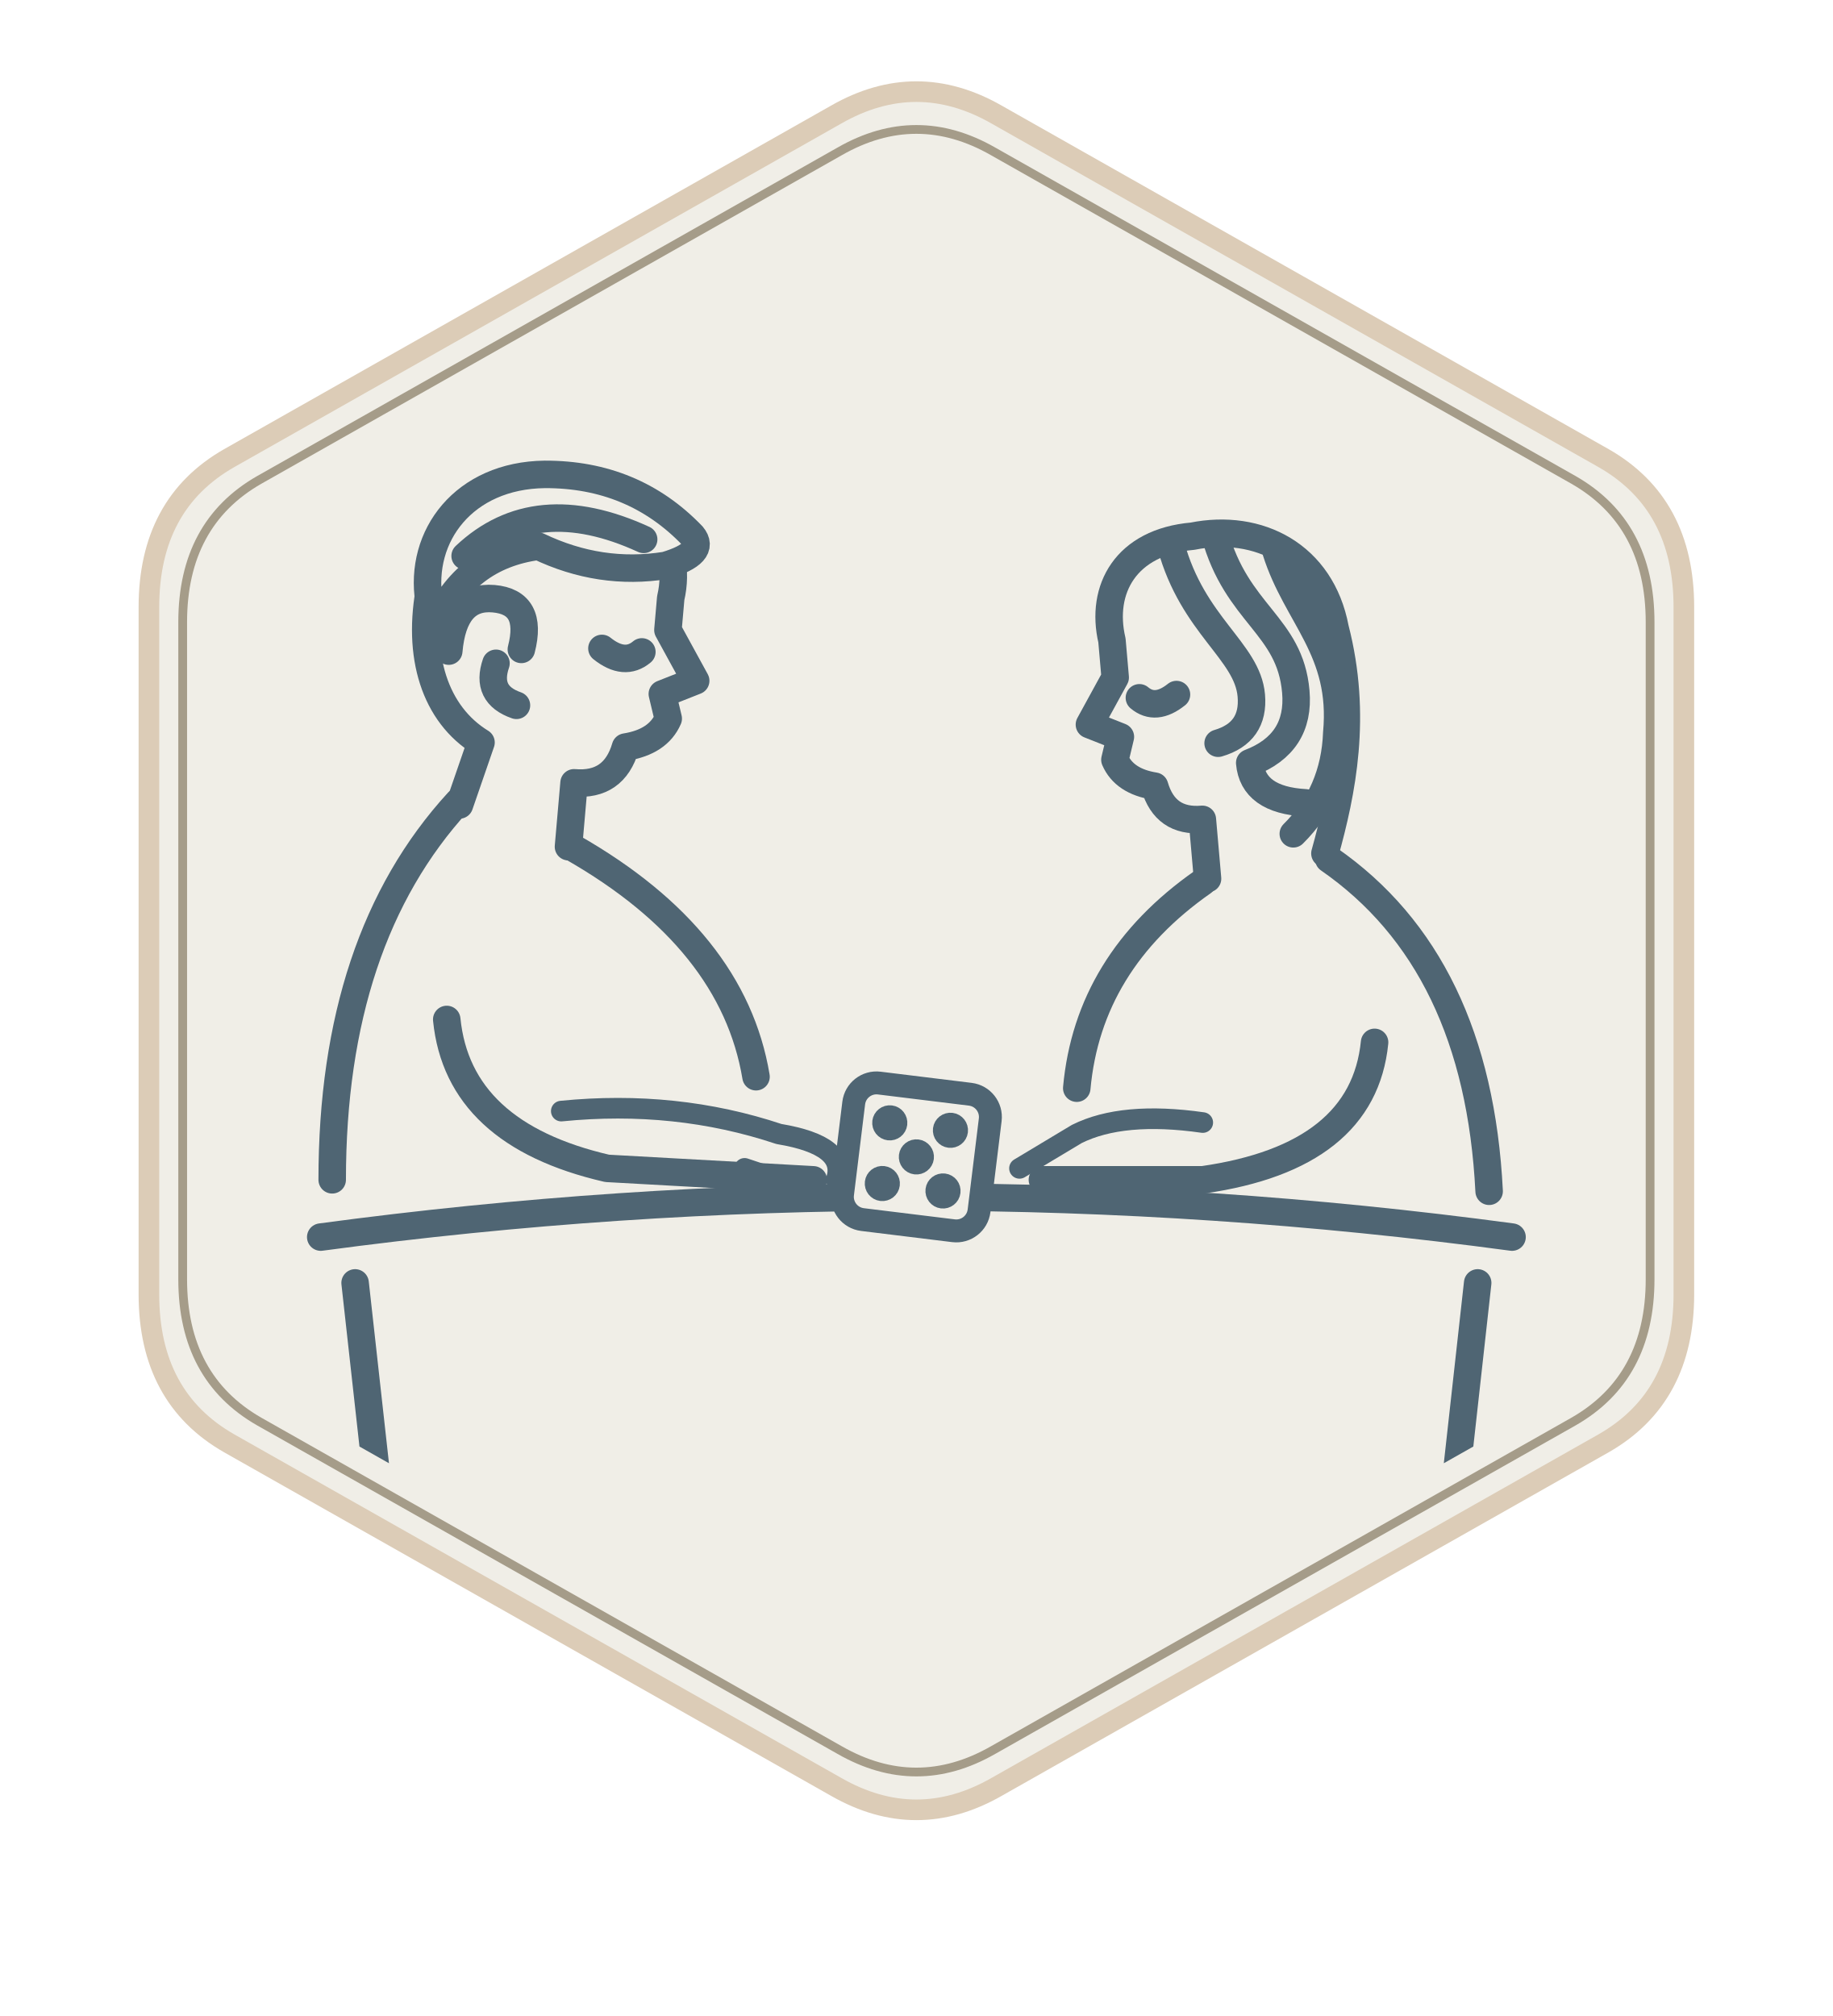
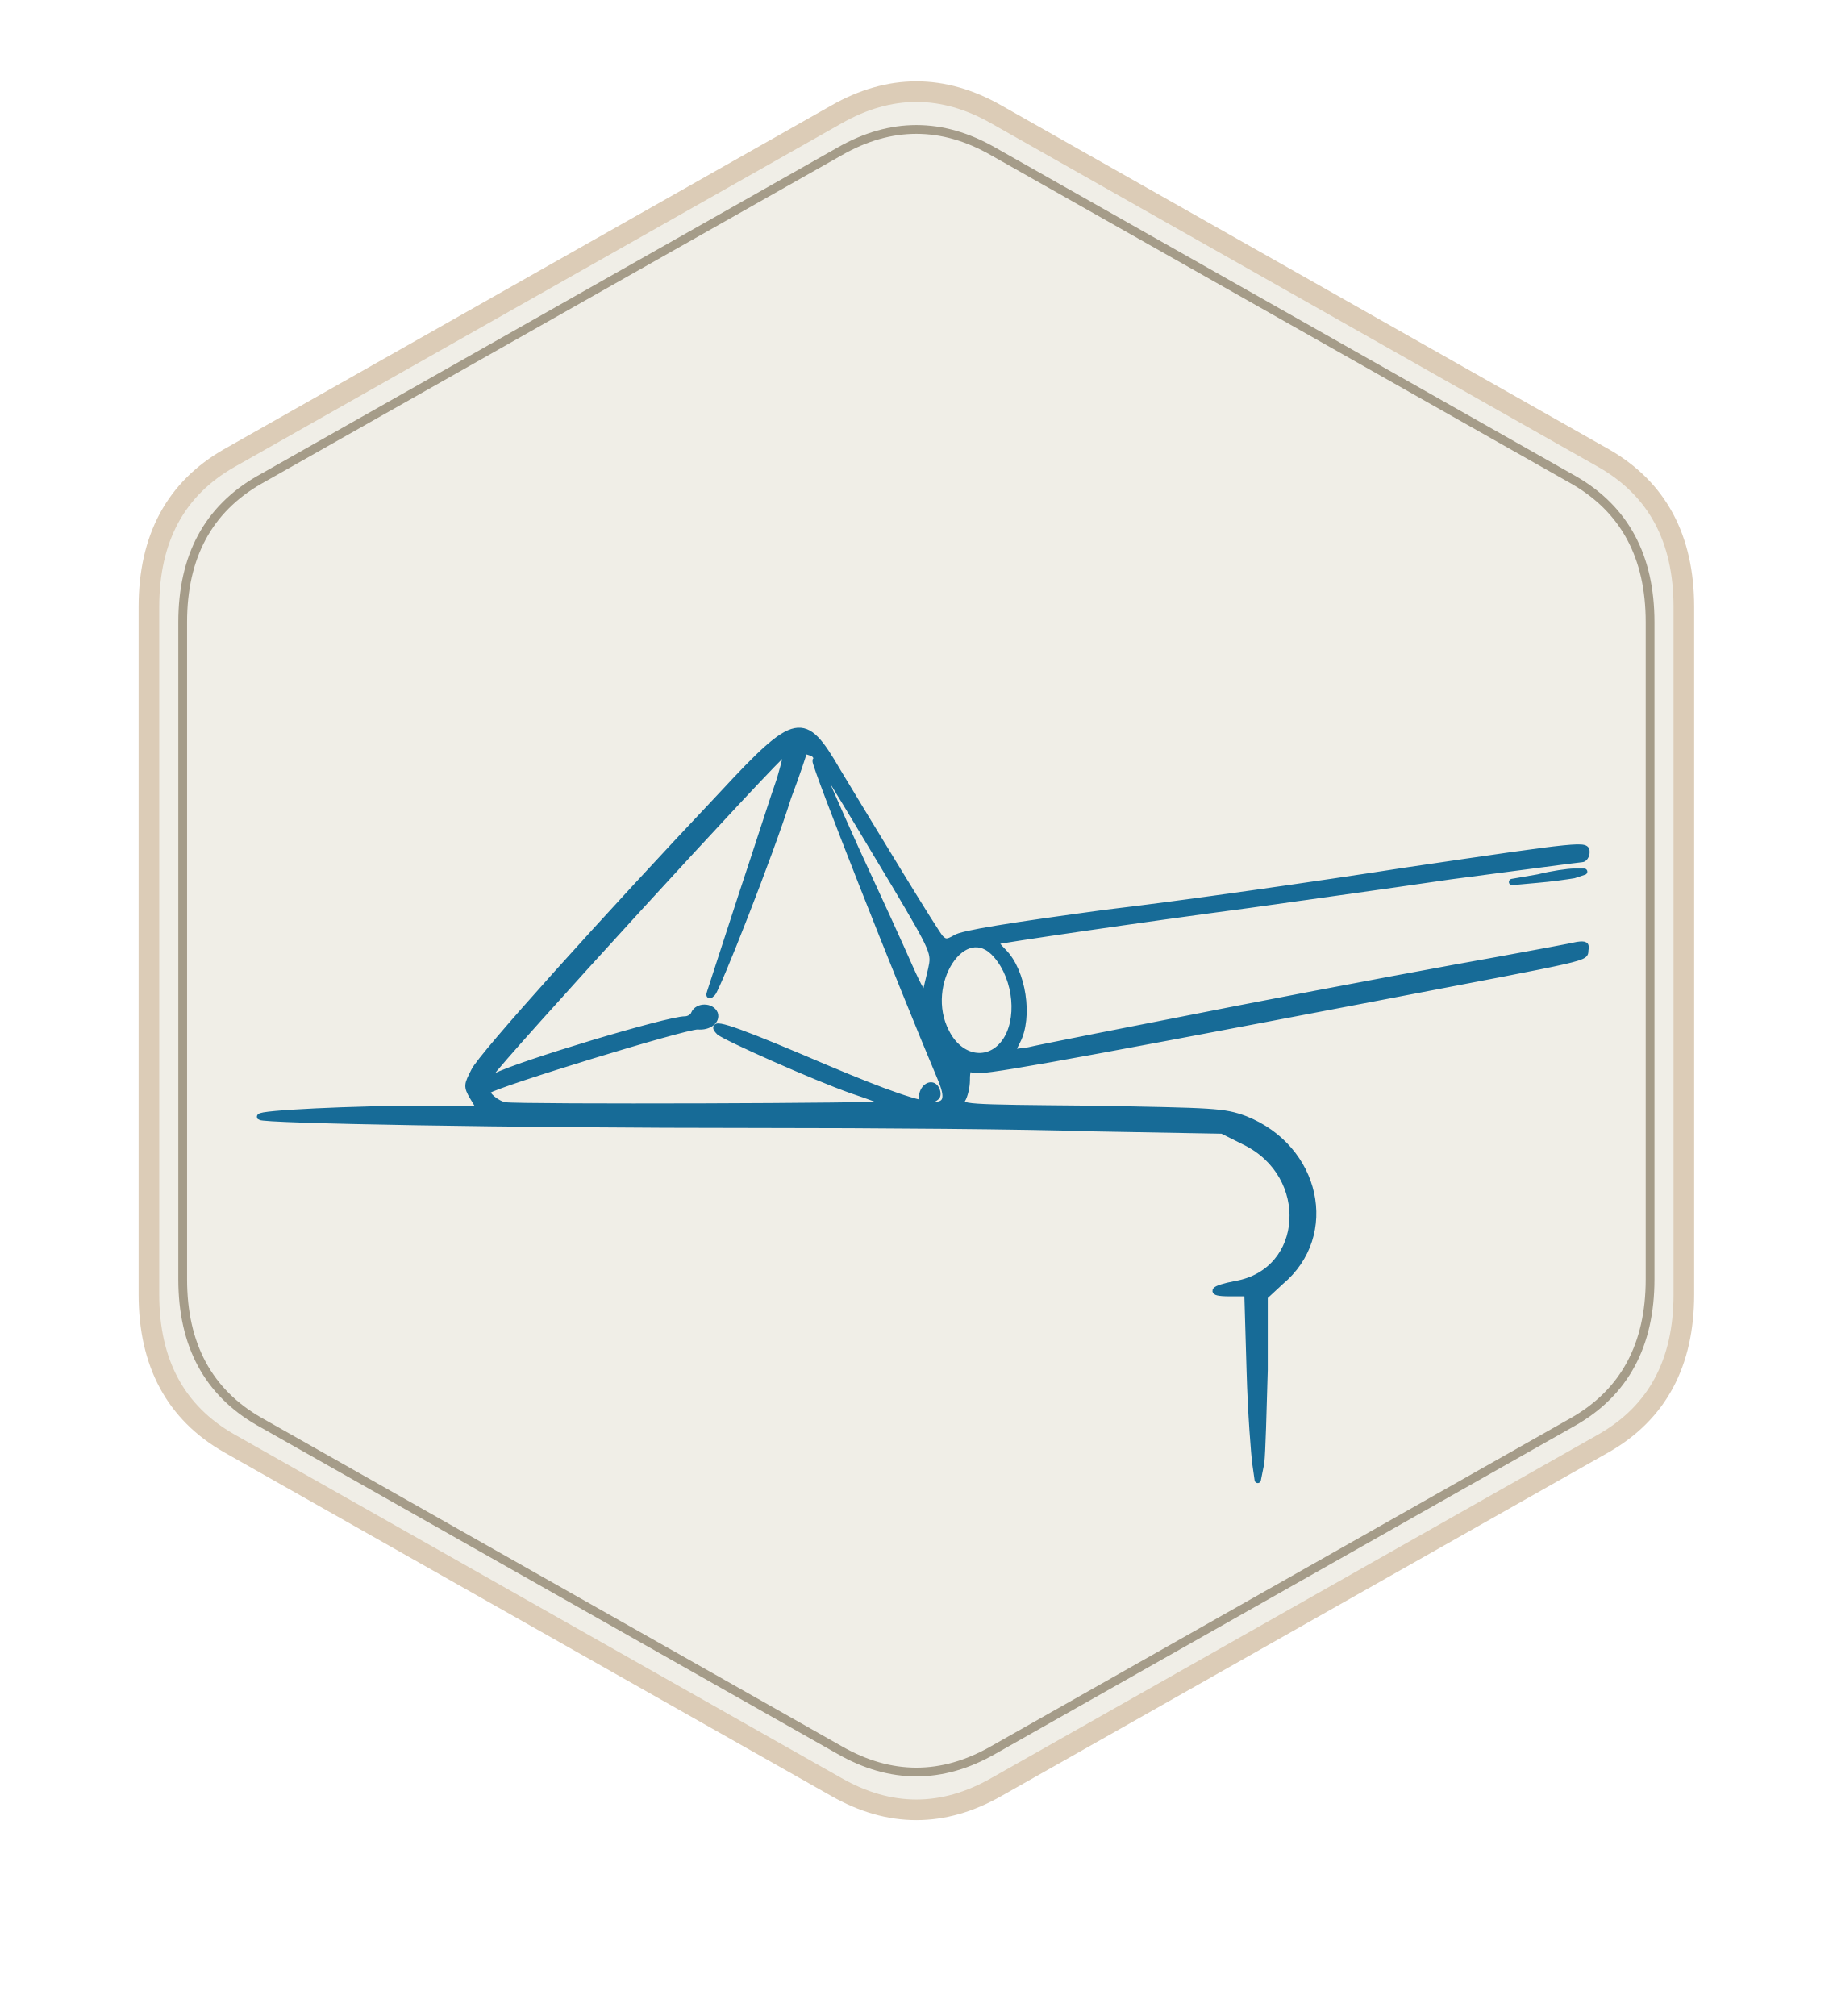
- <svg xmlns="http://www.w3.org/2000/svg" viewBox="0 0 160 176" aria-hidden="true" focusable="false" data-badge-art="ind-draws-5" data-art-motif="shared-table-roll">
+ <svg xmlns="http://www.w3.org/2000/svg" viewBox="0 0 160 176" aria-hidden="true" focusable="false" data-badge-art="ind-draws-5" data-art-motif="le-bon-rebond">
  <defs>
    <clipPath id="oba-asset-ind-draws-5-e-scene">
      <path d="M73 10 Q80 6 87 10 L140 40 Q147 44 147 53 L147 113 Q147 122 140 126 L87 156 Q80 160 73 156 L20 126 Q13 122 13 113 L13 53 Q13 44 20 40Z" transform="translate(80 83) scale(.92) translate(-80 -83)" />
    </clipPath>
  </defs>
  <path d="M73 10 Q80 6 87 10 L140 40 Q147 44 147 53 L147 113 Q147 122 140 126 L87 156 Q80 160 73 156 L20 126 Q13 122 13 113 L13 53 Q13 44 20 40Z" fill="#F0EEE7" stroke="#DCCCB7" stroke-width="1.8" />
  <path d="M73 10 Q80 6 87 10 L140 40 Q147 44 147 53 L147 113 Q147 122 140 126 L87 156 Q80 160 73 156 L20 126 Q13 122 13 113 L13 53 Q13 44 20 40Z" transform="translate(80 83) scale(.956) translate(-80 -83)" fill="none" stroke="#A59C89" stroke-width=".8" />
-   <g clip-path="url(#oba-asset-ind-draws-5-e-scene)" fill="none" stroke="#4F6573" stroke-width="2.4" stroke-linecap="round" stroke-linejoin="round">
-     <path d="M28 108 Q80 101 132 108 M31 112 L33 130 M129 112 L127 130" />
-     <path d="M29 103 Q29 82 40 70 M50 74 Q64 82 66 94 M39 89 Q40 99 53 102 L71 103" />
-     <path d="M49 97 Q59 96 68 99 Q74 100 73 103 M65 102 L71 104" stroke-width="1.8" />
-     <path d="M130 104 Q129 84 116 75 M105 77 Q95 84 94 95 M120 91 Q119 101 105 103 L91 103" />
-     <path d="M105 98 Q98 97 94 99 L89 102" stroke-width="1.8" />
-     <g transform="translate(49 57) rotate(5) scale(0.7 0.7)" stroke-width="3.429">
-       <path d="M-11 20 L-9 12 C-15 9-18 2-17-7 C-17-16-10-22 0-21 C9-21 14-15 13-8 L13-4 L17 2 L13 4 L14 7 Q13 10 9 11 Q8 16 3 16 L3 24" fill="#F0EEE7" />
-       <path d="M-17-5 C-19-13-14-21-4-22 Q7-23 15-16 Q17-14 12-12 Q4-10-4-13 Q-13-11-16-2" fill="#F0EEE7" />
-       <path d="M-13-11 Q-5-20 9-15 M-14 1 Q-14-6-9-6 Q-4-6-5 0 M-8 2 Q-9 6-5 7" />
-       <path d="M5-1 Q8 1 10-1" />
-     </g>
-     <g transform="translate(106 61) rotate(-5) scale(-0.65 0.65)" stroke-width="3.692">
-       <path d="M-13 22 C-16 14-19 4-17-8 C-16-18-8-23 1-22 C10-22 14-16 13-9 L13-4 L17 2 L13 4 L14 7 Q13 10 9 11 Q8 16 3 16 L3 24" fill="#F0EEE7" />
-       <path d="M-2-22 C-4-11-11-9-11 0 Q-11 7-4 9 Q-4 14-11 15 M4-21 C2-10-5-6-5 0 Q-5 5 0 6 M-10-19 C-12-10-18-5-16 6 Q-15 14-9 19" />
-       <path d="M5-1 Q8 1 10-1" />
-     </g>
-     <g transform="translate(80 101) rotate(7) scale(0.667)" stroke-width="3">
-       <rect x="-9" y="-9" width="18" height="18" rx="3" fill="#F0EEE7" />
-       <circle cx="-4" cy="-4" r="0.8" fill="#4F6573" />
-       <circle cx="4" cy="-4" r="0.8" fill="#4F6573" />
-       <circle cx="0" cy="0" r="0.8" fill="#4F6573" />
-       <circle cx="-4" cy="4" r="0.8" fill="#4F6573" />
-       <circle cx="4" cy="4" r="0.8" fill="#4F6573" />
-     </g>
+   <g clip-path="url(#oba-asset-ind-draws-5-e-scene)" fill="#176B97" stroke="#176B97" stroke-width=".55" stroke-linejoin="round">
+     <path d="M109.6 127.8C109.5 127.1 109.2 123.4 109.1 119.7L108.9 112.9 107.3 112.9C105.5 112.9 105.8 112.5 107.9 112.1 114.1 111 114.6 102.6 108.7 99.7L106.7 98.7 95.6 98.5C89.5 98.3 76.3 98.2 66.1 98.2 44.3 98.2 23 97.8 22.7 97.5 22.6 97.2 30.9 96.8 37.2 96.8L41.9 96.8 41.3 95.8C40.7 94.8 40.8 94.7 41.4 93.5 42 92.2 52.8 80.2 63.1 69.3 69.5 62.4 70.2 62.3 73.1 67.3 76.3 72.6 81.7 81.5 82.1 81.9 82.5 82.3 82.7 82.3 83.4 81.9 83.9 81.5 88.4 80.8 96.5 79.7 103.3 78.9 115.1 77.2 122.8 76 138.4 73.7 138.5 73.7 138.5 74.4 138.5 74.7 138.3 75 138.1 75 137.9 75 132.7 75.7 126.6 76.5 120.5 77.4 112.5 78.5 109 79 99.9 80.2 87 82.1 86.9 82.2 86.8 82.2 87.1 82.6 87.6 83.1 89.3 84.8 89.9 88.8 88.8 90.9L88.3 91.9 89.8 91.7C90.6 91.5 98.7 89.9 107.9 88.1 117.1 86.3 127.4 84.4 130.8 83.8 134.1 83.2 137.3 82.6 137.7 82.5 138.4 82.4 138.5 82.5 138.4 82.9 138.3 83.7 139.5 83.4 120.2 87.1 90.4 92.8 85.7 93.6 85 93.4 84.5 93.2 84.4 93.4 84.4 94.3 84.4 94.9 84.2 95.7 84 96 83.7 96.7 84.1 96.7 95.2 96.8 106.1 97 106.8 97 108.7 97.7 115 100.2 116.7 107.8 111.8 111.9L110.4 113.2 110.4 119.6C110.3 123.2 110.2 126.8 110.1 127.7L109.8 129.2 109.6 127.8ZM77.4 96.4C77.3 96.2 75.9 95.7 74.4 95.2 71 94 63.4 90.6 62.8 90.1 61.8 89.1 63.5 89.6 69.9 92.3 81.8 97.4 83.6 97.6 82.1 94.1 78.6 85.8 71.1 66.8 71.2 66.4 71.4 66.2 71.2 65.8 70.8 65.7 70.5 65.6 70.2 65.5 70.2 65.6 70.2 65.6 69.6 67.5 68.8 69.6 67.2 74.7 62.6 86.3 62.2 86.7 61.9 87 61.9 86.9 62 86.6 62.1 86.3 63.3 82.6 64.7 78.3 66.1 74.1 67.6 69.4 68.1 68 68.5 66.6 68.8 65.5 68.6 65.6 68 65.8 43.4 92.7 42.8 93.8 42.6 94.3 42.6 94.3 43.2 94 45.3 92.9 58.3 89 59.8 89 60.1 89 60.5 88.8 60.6 88.5 60.9 87.8 62.1 87.8 62.4 88.5 62.6 89.1 61.9 89.7 60.9 89.6 59.7 89.6 43.4 94.6 42.6 95.2 42.3 95.5 43.4 96.4 44.1 96.5 45.4 96.7 77.7 96.6 77.4 96.4ZM87.7 91C89.1 89.1 88.8 85.5 87 83.4 84.2 80.1 80.4 85.9 82.6 90.1 83.8 92.5 86.3 92.9 87.7 91ZM81.3 84.6C81.6 83.2 81.6 83.1 78.1 77.2 72.7 68.2 71.7 66.5 71.5 66.7 71.4 66.7 72.9 70.1 74.7 74.1 76.6 78.2 78.7 82.8 79.4 84.4 80.2 86.2 80.7 87.1 80.8 86.7 80.9 86.3 81.1 85.4 81.3 84.6ZM134.3 76.6C135.5 76.3 136.9 76.1 137.4 76.1L138.3 76.1 137.4 76.4C136.8 76.5 135.4 76.7 134.2 76.8L132 77 134.3 76.6ZM80.5 95.8C80.5 95 81.2 94.5 81.6 94.9 81.8 95.1 81.9 95.5 81.8 95.7 81.5 96.1 80.5 96.2 80.5 95.8Z" fill-rule="evenodd" />
  </g>
</svg>
